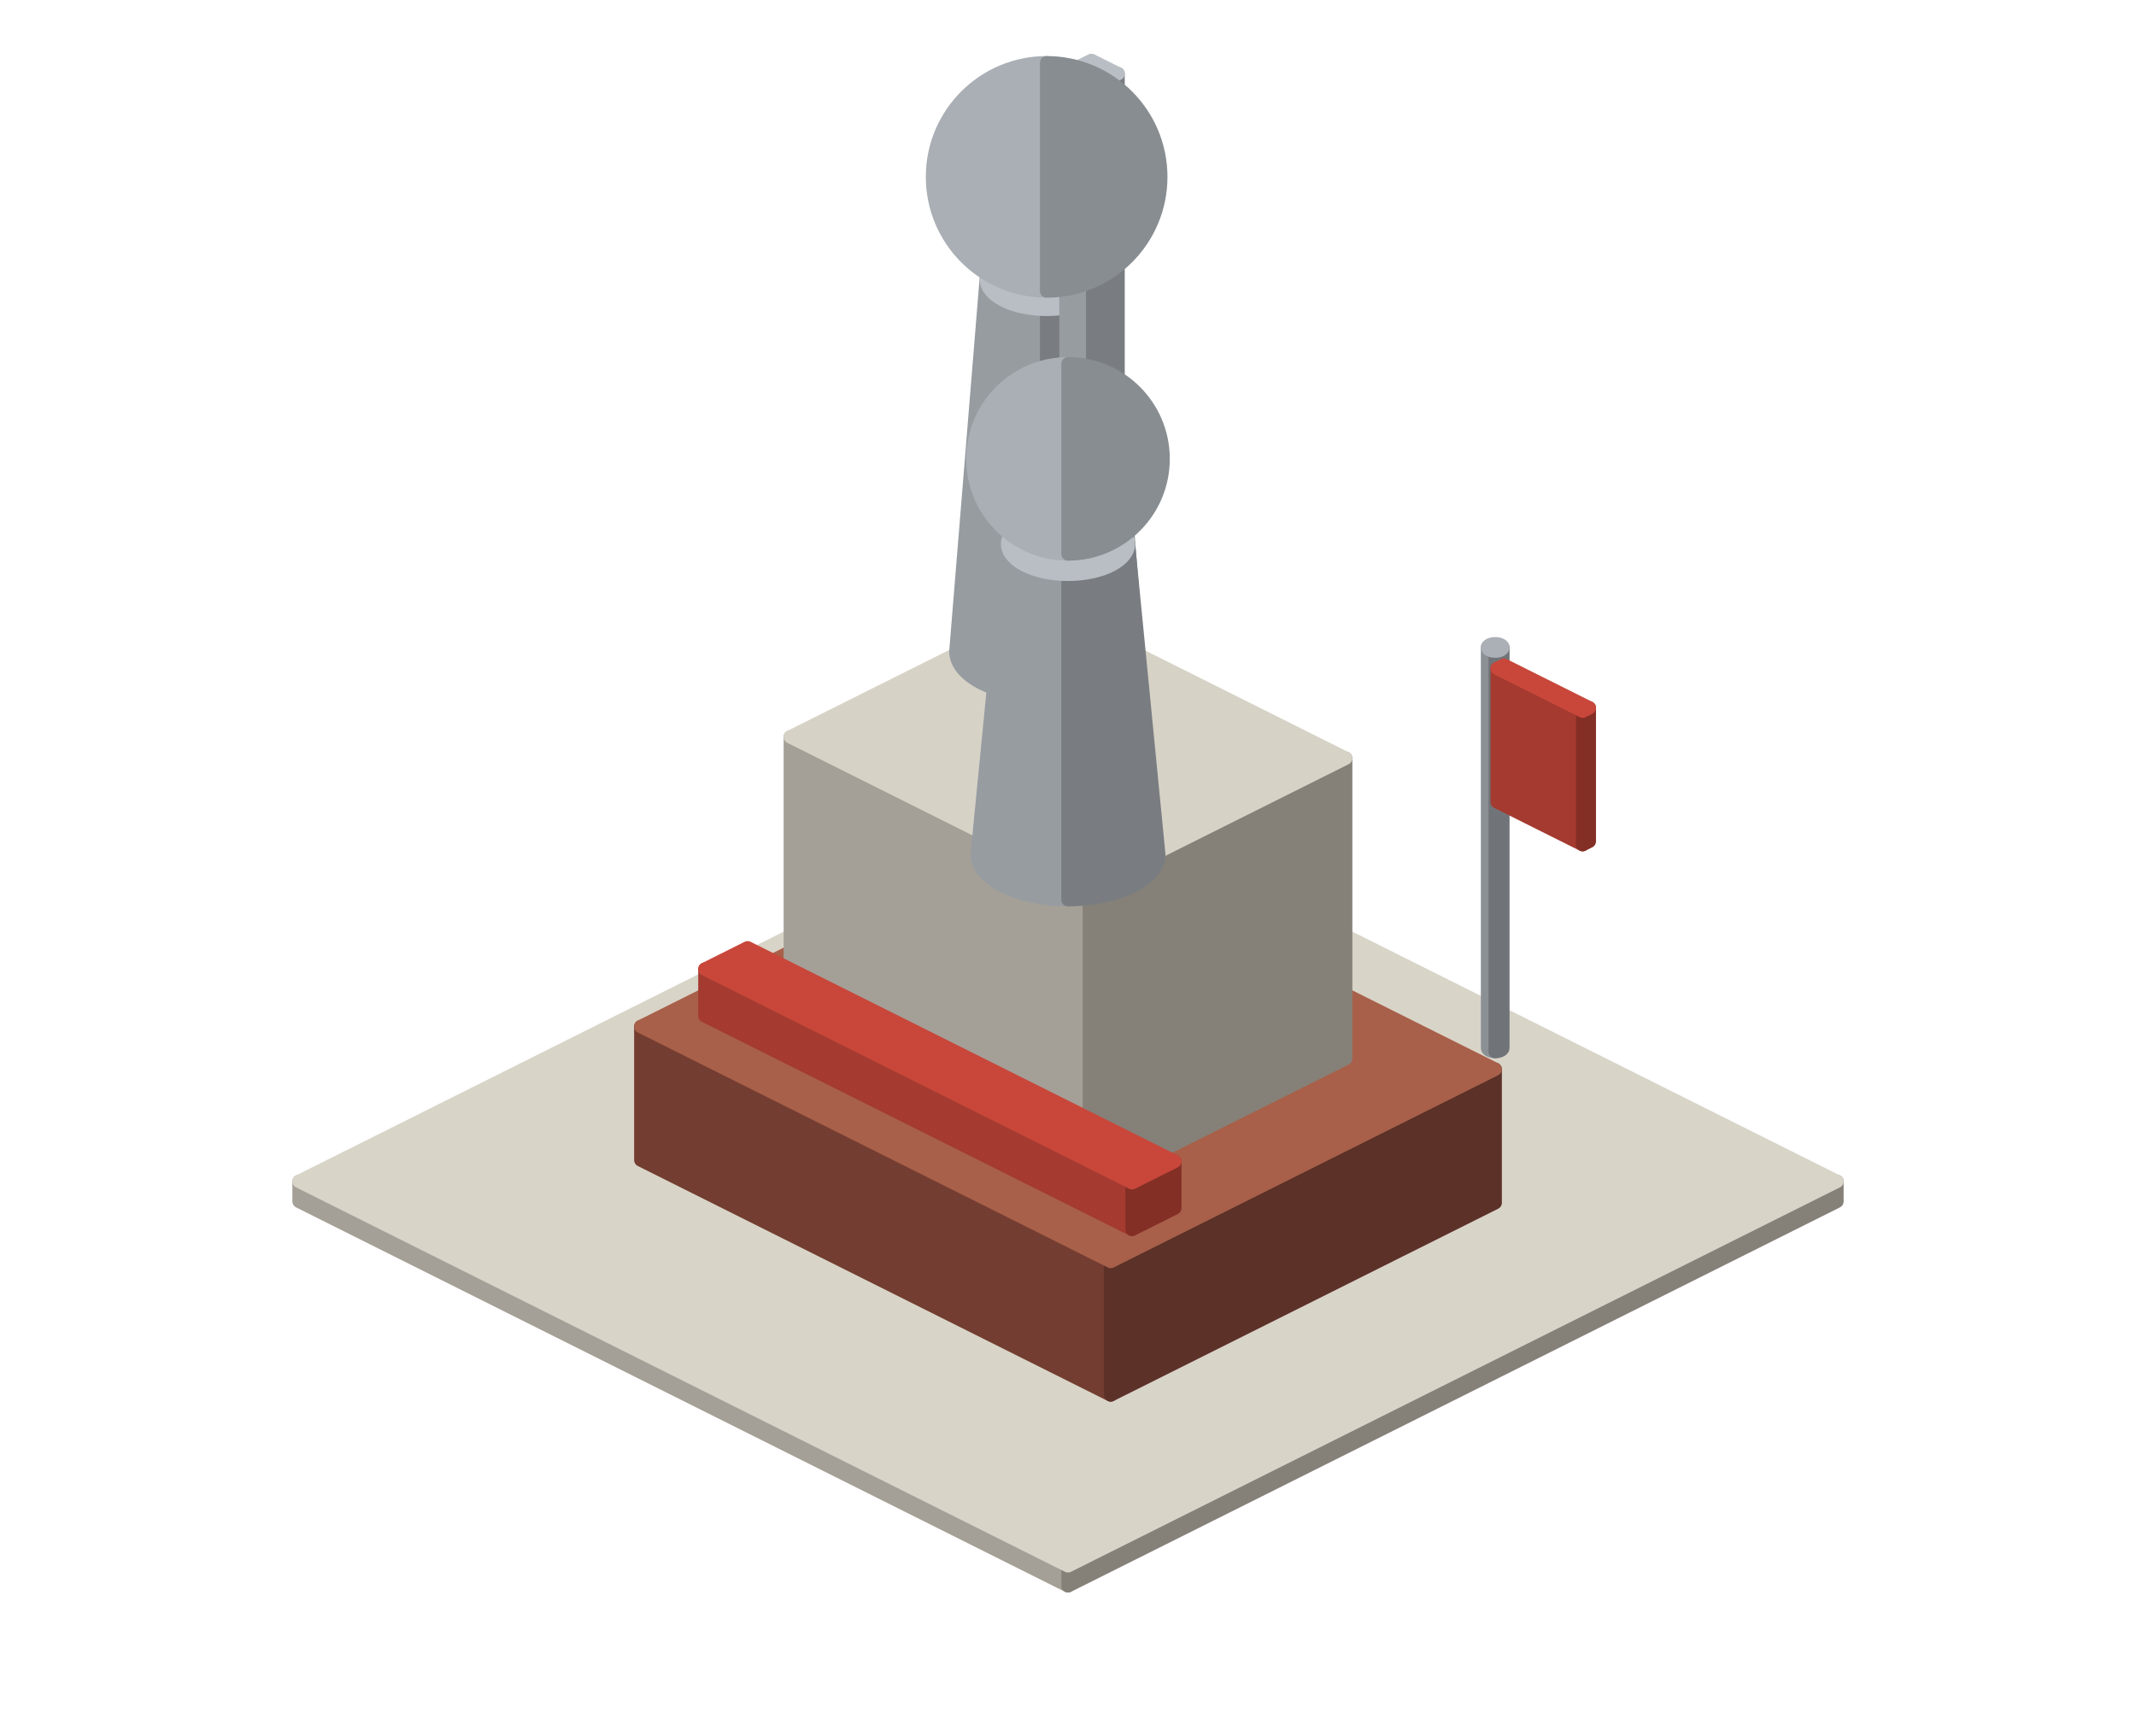
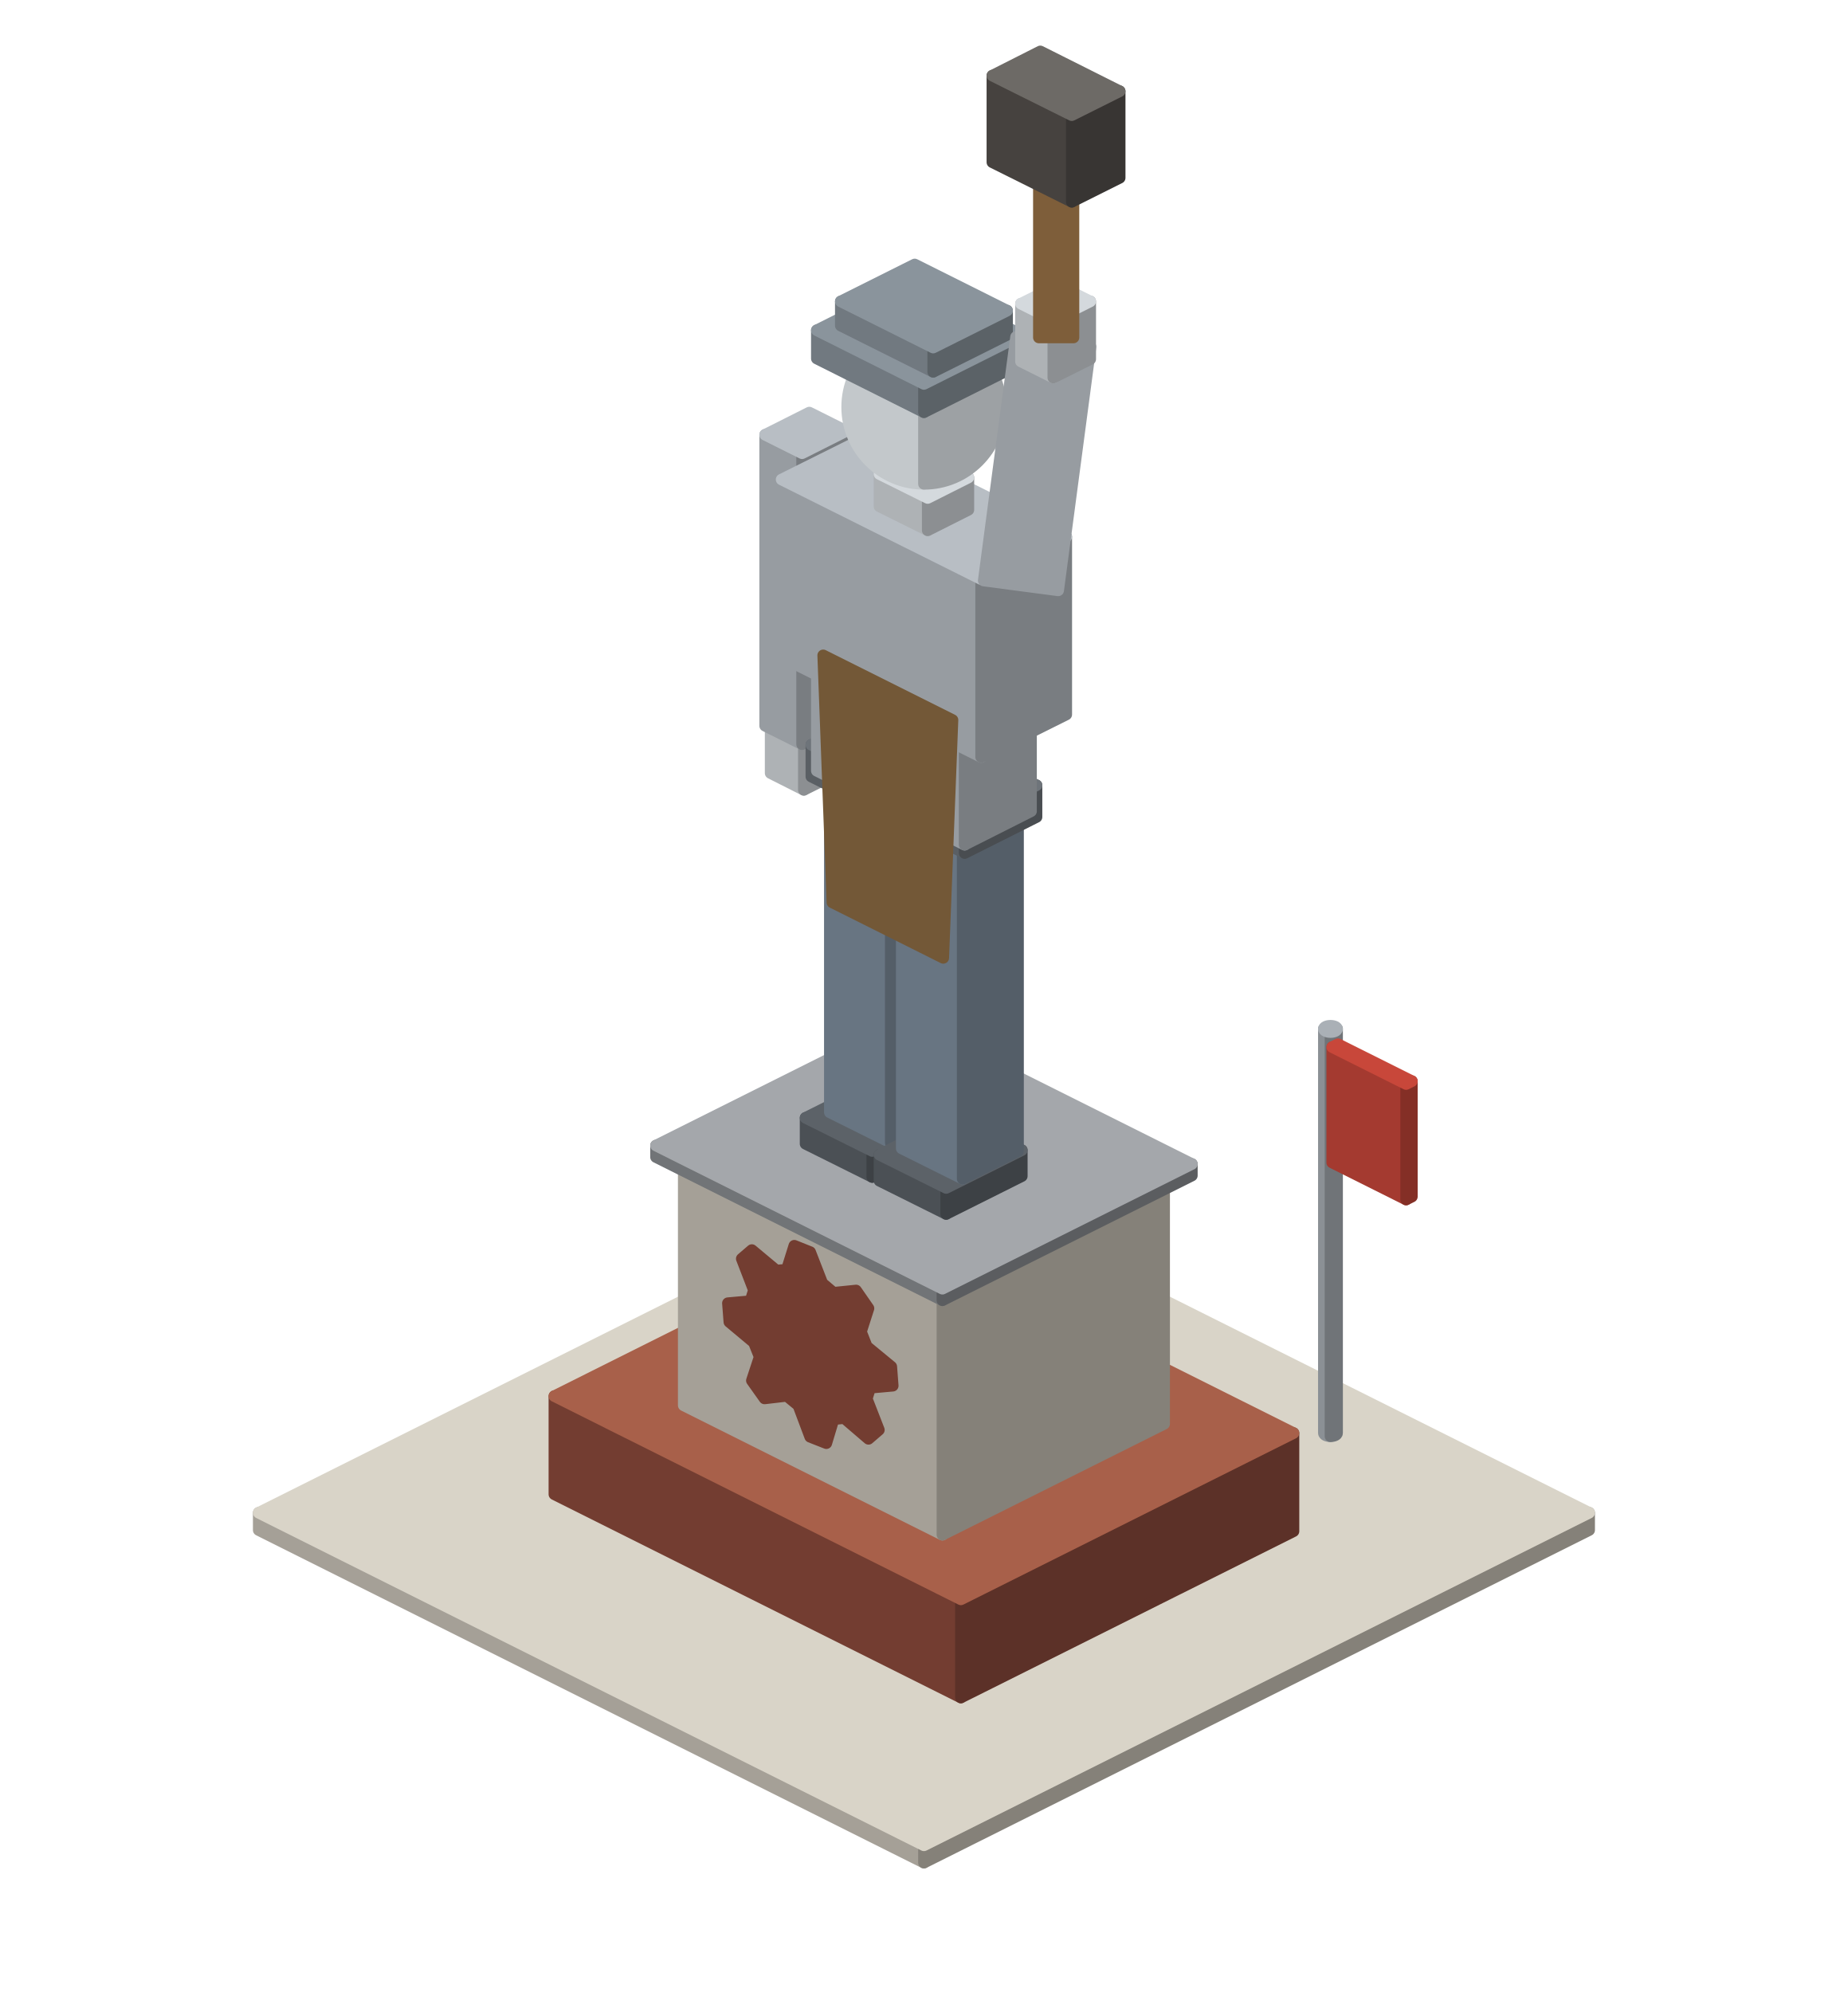
- <svg xmlns="http://www.w3.org/2000/svg" width="64" height="52" viewBox="0 0 64 52">
-   <g transform="translate(0 20)" stroke-linejoin="round" stroke-width="0.4">
+ <svg xmlns="http://www.w3.org/2000/svg" width="64" height="69" viewBox="0 0 64 69">
+   <g transform="translate(0 37)" stroke-linejoin="round" stroke-width="0.4">
    <polygon points="8.96,16.00 32.00,27.52 32.00,26.92 8.96,15.40" fill="#a5a097" stroke="#a5a097" />
    <polygon points="55.04,16.00 32.00,27.52 32.00,26.92 55.04,15.40" fill="#858179" stroke="#858179" />
    <polygon points="32.00,3.88 55.04,15.40 32.00,26.92 8.96,15.40" fill="#d9d4c8" stroke="#d9d4c8" />
-     <path d="M 44.80 11.51 A 0.23 0.11 0 0 1 44.57 11.40 L 44.57 -0.60 L 44.80 -0.60 Z" fill="#8b9095" stroke="#8b9095" />
-     <path d="M 44.80 11.51 A 0.23 0.11 0 0 0 45.03 11.40 L 45.03 -0.60 L 44.80 -0.60 Z" fill="#707478" stroke="#707478" />
-     <path d="M 44.57 -0.60 A 0.23 0.11 0 1 0 45.03 -0.60 A 0.23 0.11 0 1 0 44.57 -0.60 Z" fill="#aab0b6" stroke="#aab0b6" />
-     <polygon points="44.86,4.03 47.42,5.31 47.42,1.31 44.86,0.03" fill="#a43a30" stroke="#a43a30" />
-     <polygon points="47.62,5.21 47.42,5.31 47.42,1.31 47.62,1.21" fill="#842f26" stroke="#842f26" />
-     <polygon points="45.06,-0.07 47.62,1.21 47.42,1.31 44.86,0.03" fill="#c8473a" stroke="#c8473a" />
-     <polygon points="19.20,14.76 33.28,21.80 33.28,17.80 19.20,10.76" fill="#733d31" stroke="#733d31" />
-     <polygon points="44.80,16.04 33.28,21.80 33.28,17.80 44.80,12.04" fill="#5c3128" stroke="#5c3128" />
-     <polygon points="30.72,5.00 44.80,12.04 33.28,17.80 19.20,10.76" fill="#a8604a" stroke="#a8604a" />
-     <polygon points="23.68,11.08 32.64,15.56 32.64,6.56 23.68,2.08" fill="#a5a097" stroke="#a5a097" />
-     <polygon points="40.32,11.72 32.64,15.56 32.64,6.56 40.32,2.72" fill="#858179" stroke="#858179" />
-     <polygon points="31.36,-1.76 40.32,2.72 32.64,6.56 23.68,2.08" fill="#d7d2c6" stroke="#d7d2c6" />
-     <path d="M 31.36 0.88 A 2.72 1.36 0 0 1 28.64 -0.48 L 29.55 -11.64 L 31.36 -11.64 Z" fill="#979ca1" stroke="#979ca1" />
-     <path d="M 31.36 0.88 A 2.72 1.36 0 0 0 34.08 -0.48 L 33.17 -11.64 L 31.36 -11.64 Z" fill="#797d81" stroke="#797d81" />
-     <path d="M 29.55 -11.64 A 1.81 0.91 0 1 0 33.17 -11.64 A 1.81 0.91 0 1 0 29.55 -11.64 Z" fill="#b8bec4" stroke="#b8bec4" />
-     <polygon points="31.94,-7.01 32.74,-6.61 32.74,-17.41 31.94,-17.81" fill="#979ca1" stroke="#979ca1" />
-     <polygon points="33.50,-6.99 32.74,-6.61 32.74,-17.41 33.50,-17.79" fill="#797d81" stroke="#797d81" />
-     <polygon points="32.70,-18.19 33.50,-17.79 32.74,-17.41 31.94,-17.81" fill="#b8bec4" stroke="#b8bec4" />
-     <path d="M 31.36 -18.12 A 3.42 3.42 0 0 0 31.36 -11.28 Z" fill="#a9afb4" stroke="#a9afb4" />
-     <path d="M 31.36 -18.12 A 3.42 3.42 0 0 1 31.36 -11.28 Z" fill="#888d91" stroke="#888d91" />
-     <polygon points="21.12,10.44 33.92,16.84 33.92,15.44 21.12,9.04" fill="#a43a30" stroke="#a43a30" />
-     <polygon points="35.20,16.20 33.92,16.84 33.92,15.44 35.20,14.80" fill="#842f26" stroke="#842f26" />
-     <polygon points="22.40,8.40 35.20,14.80 33.92,15.44 21.12,9.04" fill="#c8473a" stroke="#c8473a" />
-     <path d="M 32.00 6.96 A 2.72 1.36 0 0 1 29.28 5.60 L 30.19 -3.70 L 32.00 -3.70 Z" fill="#979ca1" stroke="#979ca1" />
-     <path d="M 32.00 6.96 A 2.72 1.36 0 0 0 34.72 5.60 L 33.81 -3.70 L 32.00 -3.70 Z" fill="#797d81" stroke="#797d81" />
-     <path d="M 30.19 -3.70 A 1.81 0.91 0 1 0 33.81 -3.70 A 1.81 0.91 0 1 0 30.19 -3.70 Z" fill="#b8bec4" stroke="#b8bec4" />
-     <path d="M 32.00 -9.10 A 2.85 2.85 0 0 0 32.00 -3.40 Z" fill="#a9afb4" stroke="#a9afb4" />
-     <path d="M 32.00 -9.10 A 2.85 2.85 0 0 1 32.00 -3.40 Z" fill="#888d91" stroke="#888d91" />
+     <polygon points="19.20,14.76 33.28,21.80 33.28,18.40 19.20,11.36" fill="#733d31" stroke="#733d31" />
+     <polygon points="44.80,16.04 33.28,21.80 33.28,18.40 44.80,12.64" fill="#5c3128" stroke="#5c3128" />
+     <polygon points="30.72,5.60 44.80,12.64 33.28,18.40 19.20,11.36" fill="#a8604a" stroke="#a8604a" />
+     <polygon points="23.68,11.68 32.64,16.16 32.64,7.56 23.68,3.08" fill="#a5a097" stroke="#a5a097" />
+     <polygon points="40.32,12.32 32.64,16.16 32.64,7.56 40.32,3.72" fill="#858179" stroke="#858179" />
+     <polygon points="31.36,-0.76 40.32,3.72 32.64,7.56 23.68,3.08" fill="#d7d2c6" stroke="#d7d2c6" />
+     <polygon points="22.72,3.08 32.64,8.04 32.64,7.64 22.72,2.68" fill="#717477" stroke="#717477" />
+     <polygon points="41.28,3.72 32.64,8.04 32.64,7.64 41.28,3.32" fill="#5b5d60" stroke="#5b5d60" />
+     <polygon points="31.36,-1.64 41.28,3.32 32.64,7.64 22.72,2.68" fill="#a4a7ab" stroke="#a4a7ab" />
+     <polygon points="26.69,-10.22 27.84,-9.64 27.84,-11.60 26.69,-12.18" fill="#aeb2b5" stroke="#aeb2b5" />
+     <polygon points="29.12,-10.28 27.84,-9.64 27.84,-11.60 29.12,-12.24" fill="#8c8f92" stroke="#8c8f92" />
+     <polygon points="27.97,-12.82 29.12,-12.24 27.84,-11.60 26.69,-12.18" fill="#d4d9dd" stroke="#d4d9dd" />
+     <polygon points="26.50,-11.86 27.78,-11.22 27.78,-21.30 26.50,-21.94" fill="#979ca1" stroke="#979ca1" />
+     <polygon points="29.31,-11.99 27.78,-11.22 27.78,-21.30 29.31,-22.07" fill="#797d81" stroke="#797d81" />
+     <polygon points="28.03,-22.71 29.31,-22.07 27.78,-21.30 26.50,-21.94" fill="#b8bec4" stroke="#b8bec4" />
+     <polygon points="27.90,2.62 30.21,3.77 30.21,2.87 27.90,1.72" fill="#4b5055" stroke="#4b5055" />
+     <polygon points="32.83,2.46 30.21,3.77 30.21,2.87 32.83,1.56" fill="#3d4145" stroke="#3d4145" />
+     <polygon points="30.53,0.40 32.83,1.56 30.21,2.87 27.90,1.72" fill="#5c6268" stroke="#5c6268" />
+     <polygon points="28.74,1.53 30.85,2.58 30.85,-9.22 28.74,-10.27" fill="#687582" stroke="#687582" />
+     <polygon points="32.77,1.62 30.85,2.58 30.85,-9.22 32.77,-10.18" fill="#545e68" stroke="#545e68" />
+     <polygon points="30.66,-11.23 32.77,-10.18 30.85,-9.22 28.74,-10.27" fill="#7f8f9e" stroke="#7f8f9e" />
+     <path d="M 46.08 12.75 A 0.23 0.11 0 0 1 45.85 12.64 L 45.85 -1.36 L 46.08 -1.36 Z" fill="#8b9095" stroke="#8b9095" />
+     <path d="M 46.08 12.75 A 0.23 0.11 0 0 0 46.31 12.64 L 46.31 -1.36 L 46.08 -1.36 Z" fill="#707478" stroke="#707478" />
+     <path d="M 45.85 -1.36 A 0.23 0.11 0 1 0 46.31 -1.36 A 0.23 0.11 0 1 0 45.85 -1.36 Z" fill="#aab0b6" stroke="#aab0b6" />
+     <polygon points="30.46,3.90 32.77,5.05 32.77,4.15 30.46,3.00" fill="#4b5055" stroke="#4b5055" />
+     <polygon points="35.39,3.74 32.77,5.05 32.77,4.15 35.39,2.84" fill="#3d4145" stroke="#3d4145" />
+     <polygon points="33.09,1.68 35.39,2.84 32.77,4.15 30.46,3.00" fill="#5c6268" stroke="#5c6268" />
+     <polygon points="31.23,2.78 33.34,3.83 33.34,-7.97 31.23,-9.02" fill="#687582" stroke="#687582" />
+     <polygon points="35.26,2.87 33.34,3.83 33.34,-7.97 35.26,-8.93" fill="#545e68" stroke="#545e68" />
+     <polygon points="33.15,-9.98 35.26,-8.93 33.34,-7.97 31.23,-9.02" fill="#7f8f9e" stroke="#7f8f9e" />
+     <polygon points="28.10,-10.10 33.41,-7.45 33.41,-8.55 28.10,-11.20" fill="#5a5f64" stroke="#5a5f64" />
+     <polygon points="35.90,-8.70 33.41,-7.45 33.41,-8.55 35.90,-9.80" fill="#494d51" stroke="#494d51" />
+     <polygon points="30.59,-12.45 35.90,-9.80 33.41,-8.55 28.10,-11.20" fill="#6e747a" stroke="#6e747a" />
+     <polygon points="28.29,-10.30 33.41,-7.74 33.41,-11.38 28.29,-13.94" fill="#979ca1" stroke="#979ca1" />
+     <polygon points="35.71,-8.90 33.41,-7.74 33.41,-11.38 35.71,-12.54" fill="#797d81" stroke="#797d81" />
+     <polygon points="30.59,-15.10 35.71,-12.54 33.41,-11.38 28.29,-13.94" fill="#b8bec4" stroke="#b8bec4" />
+     <polygon points="27.07,-14.23 33.98,-10.78 33.98,-16.94 27.07,-20.39" fill="#979ca1" stroke="#979ca1" />
+     <polygon points="36.93,-12.25 33.98,-10.78 33.98,-16.94 36.93,-18.41" fill="#797d81" stroke="#797d81" />
+     <polygon points="30.02,-21.86 36.93,-18.41 33.98,-16.94 27.07,-20.39" fill="#b8bec4" stroke="#b8bec4" />
+     <polygon points="30.46,-19.46 32.13,-18.63 32.13,-19.75 30.46,-20.58" fill="#aeb2b5" stroke="#aeb2b5" />
+     <polygon points="33.54,-19.34 32.13,-18.63 32.13,-19.75 33.54,-20.46" fill="#8c8f92" stroke="#8c8f92" />
+     <polygon points="31.87,-21.29 33.54,-20.46 32.13,-19.75 30.46,-20.58" fill="#d4d9dd" stroke="#d4d9dd" />
+     <path d="M 32.00 -25.56 A 2.66 2.66 0 0 0 32.00 -20.24 Z" fill="#c3c8cb" stroke="#c3c8cb" />
+     <path d="M 32.00 -25.56 A 2.66 2.66 0 0 1 32.00 -20.24 Z" fill="#9da1a4" stroke="#9da1a4" />
+     <polygon points="28.29,-24.58 32.00,-22.72 32.00,-23.70 28.29,-25.56" fill="#717980" stroke="#717980" />
+     <polygon points="35.39,-24.42 32.00,-22.72 32.00,-23.70 35.39,-25.40" fill="#5b6267" stroke="#5b6267" />
+     <polygon points="31.68,-27.26 35.39,-25.40 32.00,-23.70 28.29,-25.56" fill="#8a949c" stroke="#8a949c" />
+     <polygon points="29.12,-25.72 32.32,-24.12 32.32,-24.96 29.12,-26.56" fill="#717980" stroke="#717980" />
+     <polygon points="34.88,-25.40 32.32,-24.12 32.32,-24.96 34.88,-26.24" fill="#5b6267" stroke="#5b6267" />
+     <polygon points="31.68,-27.84 34.88,-26.24 32.32,-24.96 29.12,-26.56" fill="#8a949c" stroke="#8a949c" />
+     <polygon points="28.83,-5.74 32.67,-3.82 32.99,-12.06 28.51,-14.30" fill="#735837" stroke="#735837" />
+     <polygon points="46.14,3.27 48.70,4.55 48.70,0.55 46.14,-0.73" fill="#a43a30" stroke="#a43a30" />
+     <polygon points="48.90,4.45 48.70,4.55 48.70,0.55 48.90,0.45" fill="#842f26" stroke="#842f26" />
+     <polygon points="46.34,-0.83 48.90,0.45 48.70,0.55 46.14,-0.73" fill="#c8473a" stroke="#c8473a" />
+     <polygon points="30.92,11.00 30.87,10.34 30.02,9.64 29.82,9.13 30.08,8.32 29.65,7.70 28.87,7.78 28.48,7.45 28.06,6.37 27.51,6.15 27.25,6.98 26.89,7.01 26.04,6.30 25.69,6.60 26.11,7.69 25.99,8.07 25.21,8.14 25.26,8.79 26.11,9.50 26.31,10.00 26.04,10.82 26.48,11.44 27.25,11.35 27.65,11.68 28.06,12.77 28.62,12.99 28.87,12.16 29.24,12.12 30.08,12.84 30.44,12.53 30.02,11.45 30.14,11.07" fill="#733d31" stroke="#733d31" />
+     <polygon points="36.65,-16.55 37.77,-24.99 35.19,-25.33 34.07,-16.89" fill="#979ca1" stroke="#979ca1" />
+     <polygon points="35.36,-24.48 36.48,-23.92 36.48,-25.92 35.36,-26.48" fill="#aeb2b5" stroke="#aeb2b5" />
+     <polygon points="37.76,-24.56 36.48,-23.92 36.48,-25.92 37.76,-26.56" fill="#8c8f92" stroke="#8c8f92" />
+     <polygon points="36.64,-27.12 37.76,-26.56 36.48,-25.92 35.36,-26.48" fill="#d4d9dd" stroke="#d4d9dd" />
+     <polygon points="37.18,-25.31 37.18,-32.61 35.98,-32.61 35.98,-25.31" fill="#7e5e3a" stroke="#7e5e3a" />
+     <polygon points="34.37,-31.38 37.12,-30.01 37.12,-33.01 34.37,-34.38" fill="#46423f" stroke="#46423f" />
+     <polygon points="38.78,-30.84 37.12,-30.01 37.12,-33.01 38.78,-33.84" fill="#383533" stroke="#383533" />
+     <polygon points="36.03,-35.22 38.78,-33.84 37.12,-33.01 34.37,-34.38" fill="#6d6a66" stroke="#6d6a66" />
  </g>
</svg>
